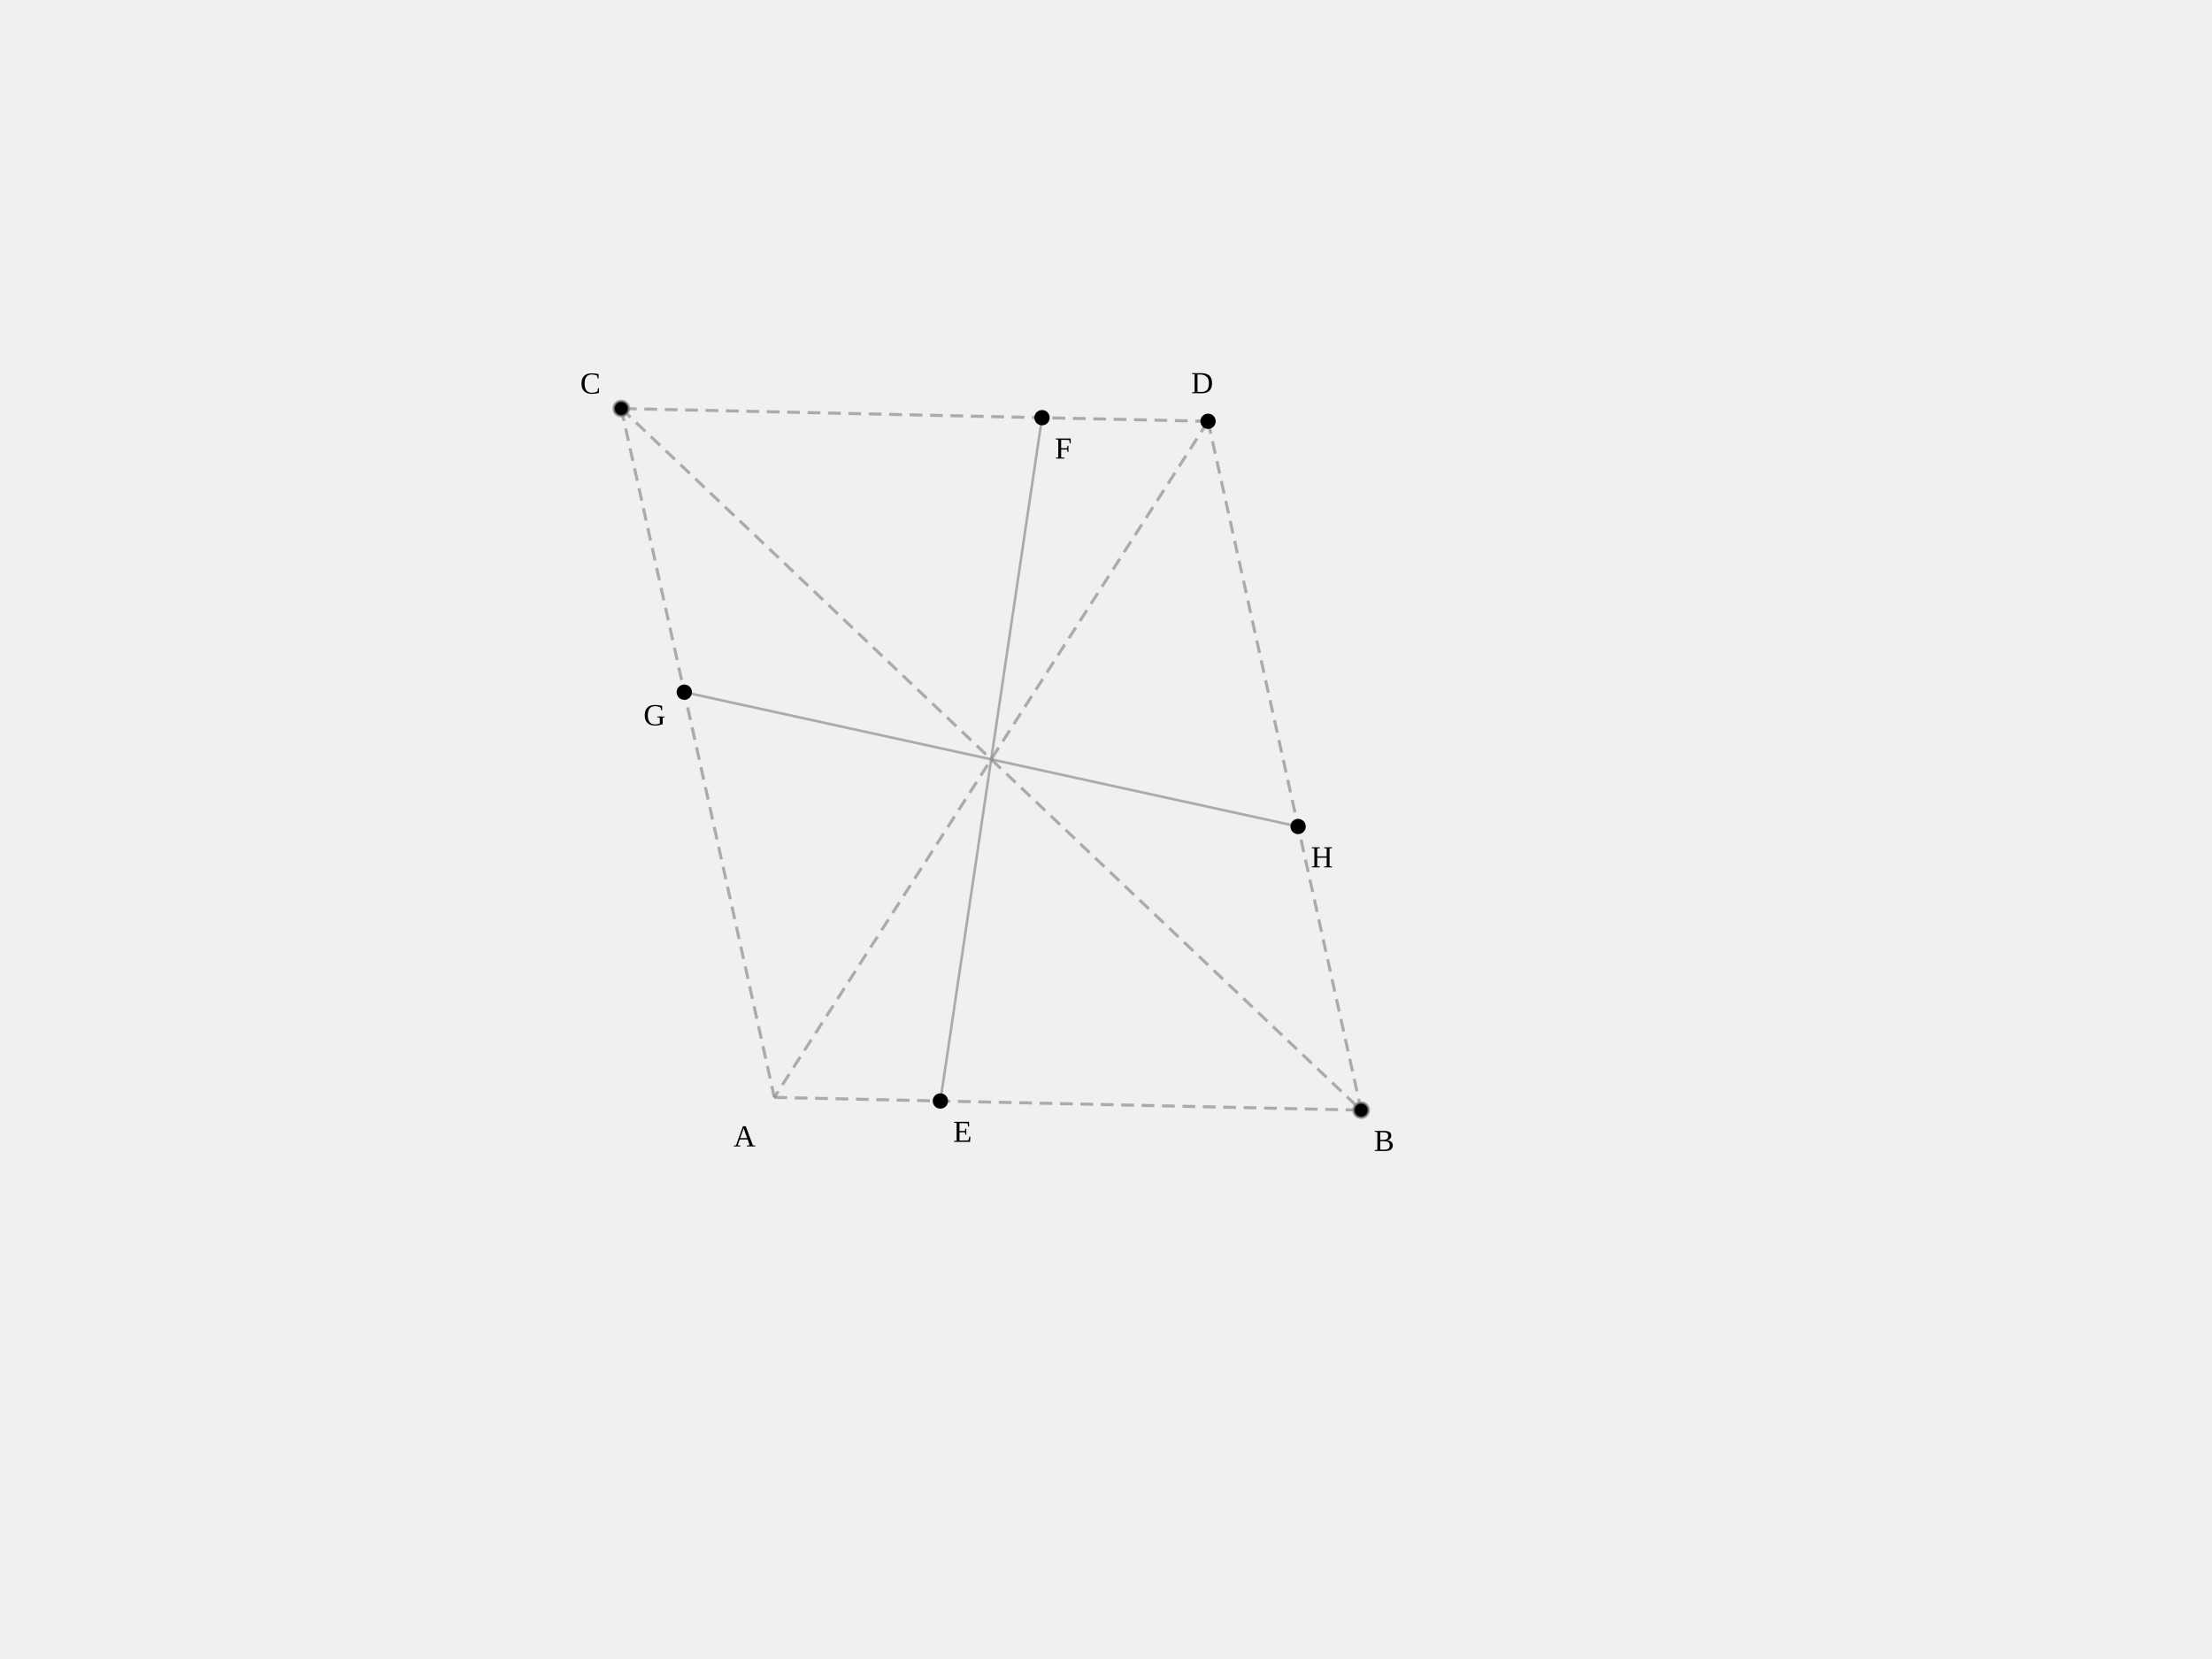
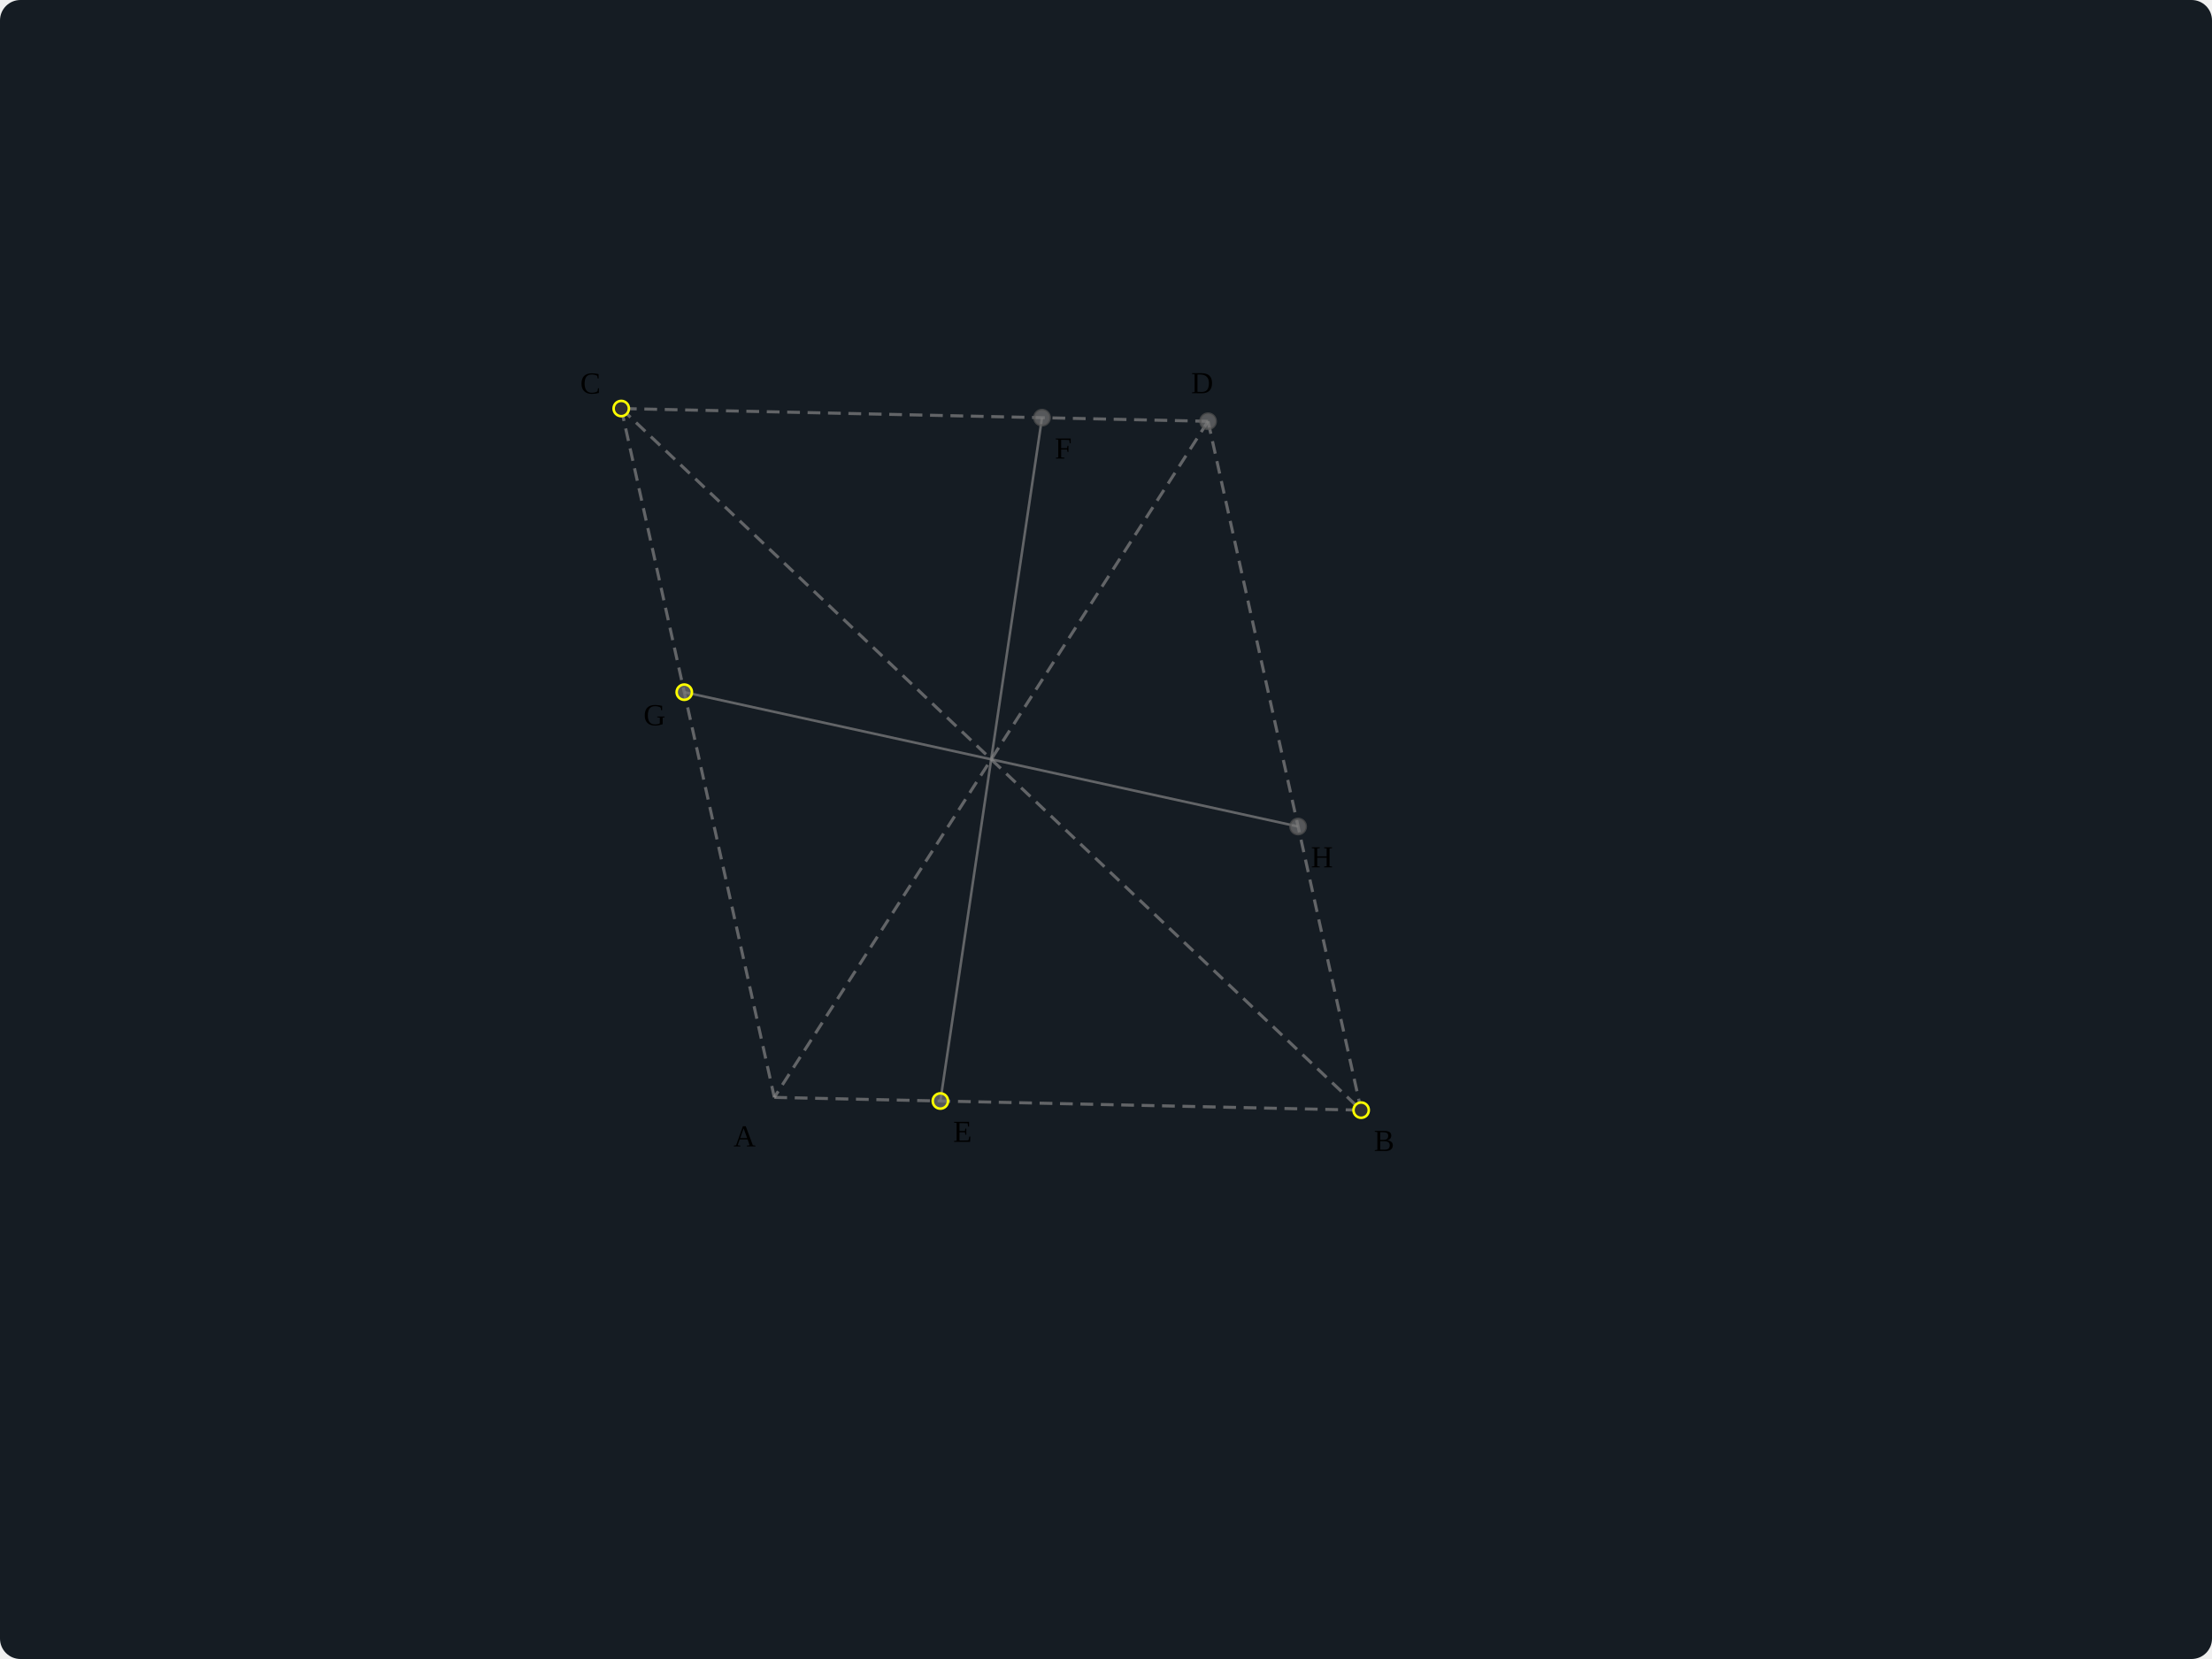
<svg xmlns="http://www.w3.org/2000/svg" xmlns:html="http://www.w3.org/1999/xhtml" xmlns:ns1="https://svgjs.com/svgjs" version="1.1" width="867" height="650.25" viewBox="0 0 867 650.25">
  <g transform="matrix(1,0,0,-1,433.5,325.125)">
    <rect width="867" height="650.25" class="fsg-board" fill="#ffffff00" rx="8" ry="8" x="-433.5" y="-325.125" />
    <rect width="0" height="0" class="fsg-ui-select-box" x="60" y="-11.875" />
    <line x1="-190" y1="165" x2="-130" y2="-105" class="edge dashed" stroke="#888888aa" component_no="8" component_refs="5,6" fsg_shape="true" />
    <line x1="-190" y1="165" x2="100" y2="-110" class="edge dashed" stroke="#888888aa" component_no="11" component_refs="5,9" fsg_shape="true" />
    <line x1="40" y1="160" x2="-190" y2="165" class="edge dashed" stroke="#888888aa" component_no="17" component_refs="16,5" fsg_shape="true" />
    <circle r="3" cx="-190" cy="165" class="point" stroke="#888888aa" component_no="5" label="C" />
    <text class="label" offset_x="-16.078" offset_y="-17.141" of="5" transform="matrix(1,0,0,-1,0,0)" x="-206.078" y="-191.656" ns1:data="{&quot;leading&quot;:&quot;1.3&quot;}">
      <tspan dy="20.8" x="-206.078" ns1:data="{&quot;leading&quot;:&quot;1.3&quot;,&quot;newLined&quot;:true}">C</tspan>
    </text>
    <line x1="-130" y1="-105" x2="100" y2="-110" class="edge dashed" stroke="#888888aa" component_no="10" component_refs="6,9" fsg_shape="true" />
    <circle r="157.421" cx="-45" cy="27.5" class="circle dashed" fill="#ff0f6328" stroke="#888888aa" component_no="13" component_refs="12,6" fsg_shape="true" fsg_fill_none="true" fsg_hidden="true" />
    <line x1="-271.212" y1="-325.125" x2="145.929" y2="325.125" class="line dashed" stroke="#888888aa" component_no="14" component_refs="12,6" fsg_shape="true" fsg_hidden="true" />
    <line x1="40" y1="160" x2="-130" y2="-105" class="edge dashed" stroke="#888888aa" component_no="42" component_refs="16,6" fsg_shape="true" />
    <circle r="3" cx="-130" cy="-105" class="point" stroke="#888888aa" component_no="6" label="A" fsg_hidden="true" />
    <text class="label" offset_x="-16" offset_y="7.766" of="6" transform="matrix(1,0,0,-1,0,0)" x="-146" y="103.422" ns1:data="{&quot;leading&quot;:&quot;1.3&quot;}">
      <tspan dy="20.8" x="-146" ns1:data="{&quot;leading&quot;:&quot;1.3&quot;,&quot;newLined&quot;:true}">A</tspan>
    </text>
    <line x1="40" y1="160" x2="100" y2="-110" class="edge dashed" stroke="#888888aa" component_no="18" component_refs="16,9" fsg_shape="true" />
    <circle r="3" cx="100" cy="-110" class="point" stroke="#888888aa" component_no="9" label="B" />
    <text class="label" offset_x="5" offset_y="5" of="9" transform="matrix(1,0,0,-1,0,0)" x="105" y="105.203" ns1:data="{&quot;leading&quot;:&quot;1.3&quot;}">
      <tspan dy="20.8" x="105" ns1:data="{&quot;leading&quot;:&quot;1.3&quot;,&quot;newLined&quot;:true}">B</tspan>
    </text>
    <circle r="135.388" cx="-45" cy="27.5" class="circle dashed" fill="#ff0f6328" stroke="#888888aa" component_no="21" component_refs="12,20" fsg_shape="true" fsg_fill_none="true" fsg_hidden="true" />
    <line x1="-97.459" y1="-325.125" x2="-0.723" y2="325.125" class="line dashed" stroke="#888888aa" component_no="22" component_refs="12,20" fsg_shape="true" fsg_hidden="true" />
    <circle r="123.141" cx="-45" cy="27.5" class="circle dashed" fill="#ff0f6328" stroke="#888888aa" component_no="36" component_refs="12,35" fsg_shape="true" fsg_fill_none="true" fsg_hidden="true" />
    <line x1="-433.5" y1="112.514" x2="433.5" y2="-77.208" class="line dashed" stroke="#888888aa" component_no="37" component_refs="12,35" fsg_shape="true" fsg_hidden="true" />
    <circle r="3" cx="-45" cy="27.5" class="mid-point" component_no="12" component_refs="5,9" fsg_hidden="true" />
    <circle r="3" cx="40" cy="160" class="intersect-point" index="1" component_no="16" component_refs="14,13" label="D" />
    <text class="label" offset_x="-6.625" offset_y="-22.016" of="16" transform="matrix(1,0,0,-1,0,0)" x="33.375" y="-191.805" ns1:data="{&quot;leading&quot;:&quot;1.3&quot;}">
      <tspan dy="20.8" x="33.375" ns1:data="{&quot;leading&quot;:&quot;1.3&quot;,&quot;newLined&quot;:true}">D</tspan>
    </text>
    <line x1="-25.078" y1="161.415" x2="-64.922" y2="-106.415" class="edge" stroke="#888888aa" component_no="40" component_refs="24,20" fsg_shape="true" />
    <circle r="3" cx="-64.922" cy="-106.415" class="pin-point" component_no="20" component_refs="10" label="E" />
    <text class="label" offset_x="5" offset_y="5" of="20" transform="matrix(1,0,0,-1,0,0)" x="-59.908" y="101.624" ns1:data="{&quot;leading&quot;:&quot;1.3&quot;}">
      <tspan dy="20.8" x="-59.908" ns1:data="{&quot;leading&quot;:&quot;1.3&quot;,&quot;newLined&quot;:true}">E</tspan>
    </text>
    <circle r="3" cx="-25.078" cy="161.415" class="intersect-point" index="1" component_no="24" component_refs="22,21" label="F" />
    <text class="label" offset_x="5" offset_y="5" of="24" transform="matrix(1,0,0,-1,0,0)" x="-20.063" y="-166.201" ns1:data="{&quot;leading&quot;:&quot;1.3&quot;}">
      <tspan dy="20.8" x="-20.063" ns1:data="{&quot;leading&quot;:&quot;1.3&quot;,&quot;newLined&quot;:true}">F</tspan>
    </text>
    <line x1="-165.294" y1="53.824" x2="75.294" y2="1.176" class="edge" stroke="#888888aa" component_no="41" component_refs="35,39" fsg_shape="true" />
    <circle r="3" cx="-165.294" cy="53.824" class="pin-point" component_no="35" component_refs="8" label="G" />
    <circle r="3" cx="75.294" cy="1.176" class="intersect-point" index="1" component_no="39" component_refs="37,36" label="H" />
    <text class="label" offset_x="-16.003" offset_y="1.683" of="35" transform="matrix(1,0,0,-1,0,0)" x="-181.294" y="-61.659" ns1:data="{&quot;leading&quot;:&quot;1.3&quot;}">
      <tspan dy="20.8" x="-181.294" ns1:data="{&quot;leading&quot;:&quot;1.3&quot;,&quot;newLined&quot;:true}">G</tspan>
    </text>
    <text class="label" offset_x="5" offset_y="5" of="39" transform="matrix(1,0,0,-1,0,0)" x="80.304" y="-5.967" ns1:data="{&quot;leading&quot;:&quot;1.3&quot;}">
      <tspan dy="20.8" x="80.304" ns1:data="{&quot;leading&quot;:&quot;1.3&quot;,&quot;newLined&quot;:true}">H</tspan>
    </text>
  </g>
  <defs>
    <style>
+ svg .fsg-board {
+   fill: #151c23;
+ }
+ 
svg .fsg-ui-select-box {
  stroke-width: 0.5;
  fill: none;
}

svg .menu {
  font: 0.9em Roboto, Helvetica, Sans-Serif, Times, serif, monospace;
}

svg .menu_title {
  fill: #aaa;
  user-select: none;
  -webkit-user-select: none;
  font-family: Georgia, 'Times New Roman', Times, serif;
}

svg .menu_item {
  font-weight: 300;
  fill: #888;
  user-select: none;
  -webkit-user-select: none;
}

svg .menu_item:hover {
  fill: #fff;
  cursor: pointer;
}

svg *[fsg_hidden] {
  visibility: hidden;
}

- svg .cover {
-   stroke: rgba(1,0,0,0);
-   stroke-width: 10;
-   fill: none;
- }
- 
- svg .cover:hover {
-   cursor: pointer;
- }
- 
svg *[fsg_fill_none]{
  fill: none;
}

svg .dashed {
  stroke-dasharray: 5 3;
  stroke-width: 1.2;
}

- svg .point, svg .pin-point:hover {
+ svg .axis-x,
+ svg .axis-y {
+   stroke: #555; 
+   stroke-width: 1.2;
+ }
+ 
+ svg .vector-marker-start,
+ svg .vector-marker-end {
+   fill: #999;
+ }
+ 
+ svg .point {
+   fill: #2f2f2f;
+   stroke: #ff0;
+ }
+ 
+ svg .pin-point {
+   fill: #777777aa;
+   stroke: #ff0;
+ }
+ 
+ svg .mid-point,
+ svg .intersect-point {
+   fill: #777777aa;
+   stroke: #565656aa;
+ }
+ 
+ svg .point:hover,
+ svg .pin-point:hover {
  cursor: grab;
}

- svg .mid-point, svg .intersect-point:hover {
+ svg .mid-point:hover,
+ svg .intersect-point:hover {
  cursor: pointer;
}

svg g, svg div, svg foreignObject, svg span {
  position: relative;
}

svg span.base {
 position: relative !important;
}

svg .latex, svg .label, svg .title {
  user-select: none;
}

svg .latex-container {
  width: max-content;
  height: max-content;
  position: fixed; /* important for Safari */
}
</style>
    <html:link rel="stylesheet" href="https://rintaroutw.github.io/fsg/style/runtime.css" />
    <html:link rel="stylesheet" href="https://cdn.jsdelivr.net/npm/katex@0.12.0/dist/katex.min.css" />
    <marker markerWidth="6" markerHeight="6" refX="3" refY="3" viewBox="0 0 6 6" orient="auto" class="vector-start-marker">
      <circle r="3" cx="3" cy="3" class="vector-marker-start" />
    </marker>
    <marker markerWidth="10" markerHeight="6" refX="10" refY="3" viewBox="0 0 10 6" orient="auto" class="vector-end-marker" id="SvgjsMarker1000">
      <polygon points="0 0, 10 3, 0 6" stroke-width="1" class="vector-marker-end" />
    </marker>
  </defs>
</svg>
